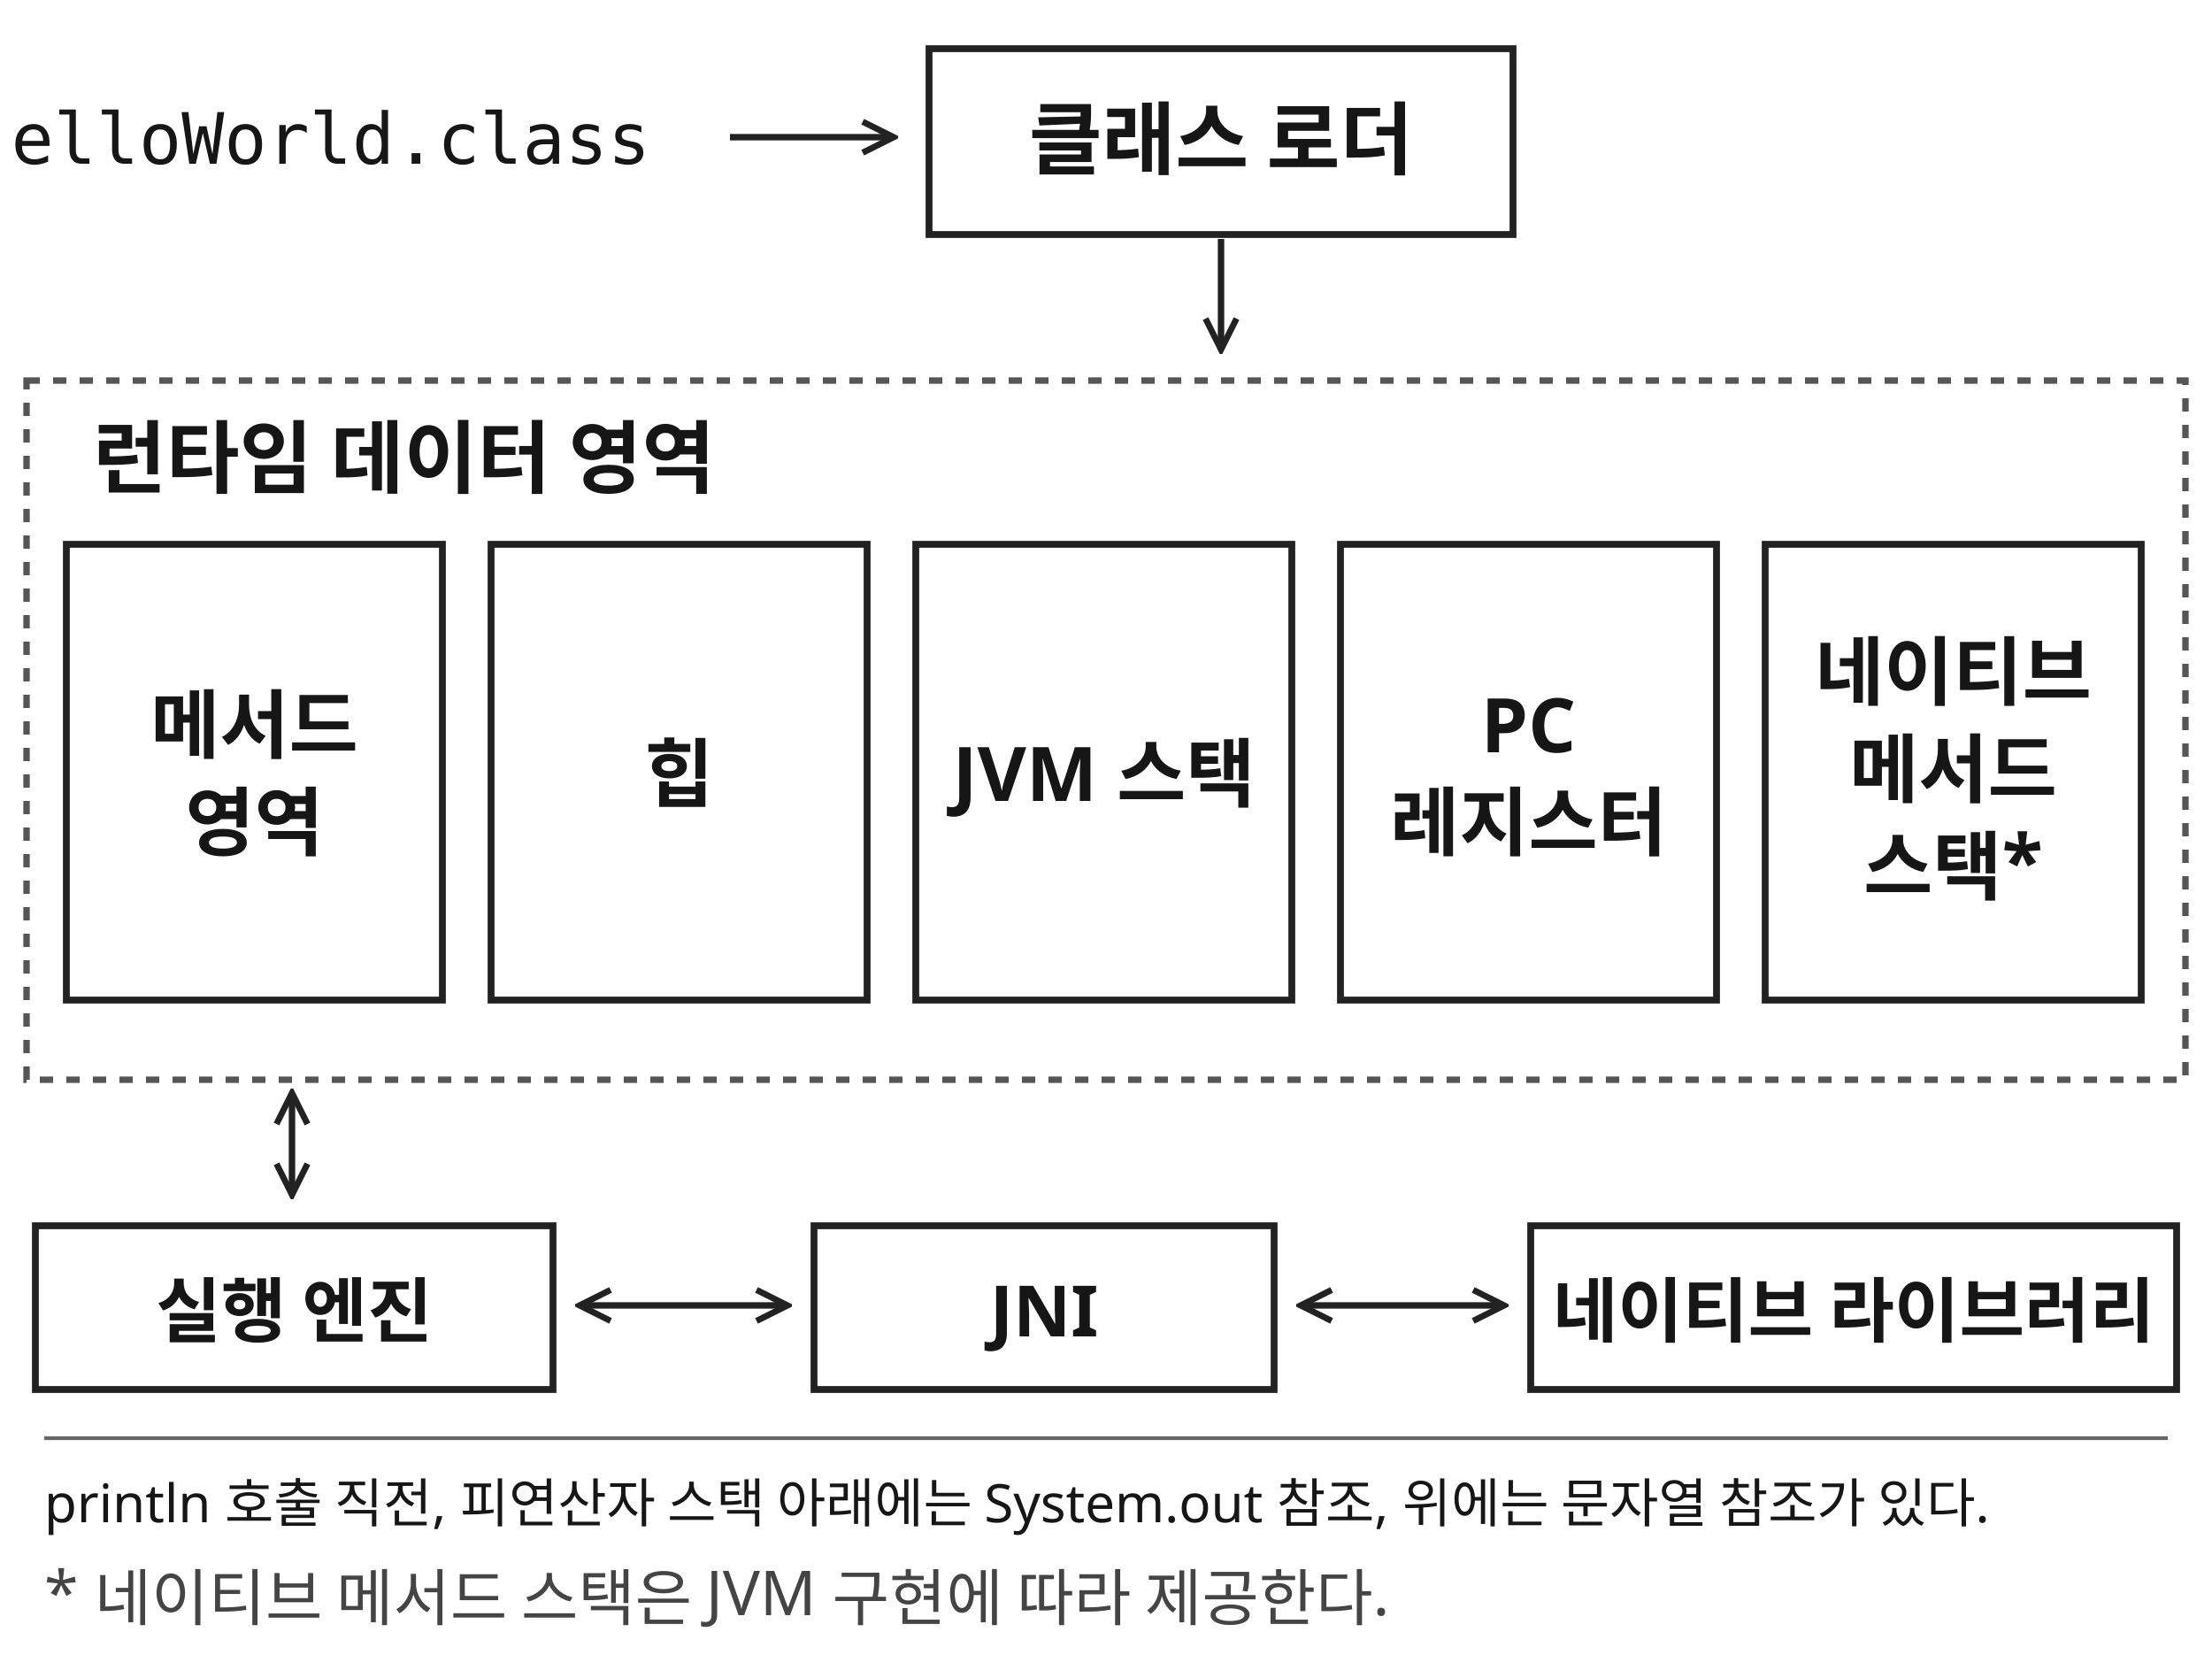
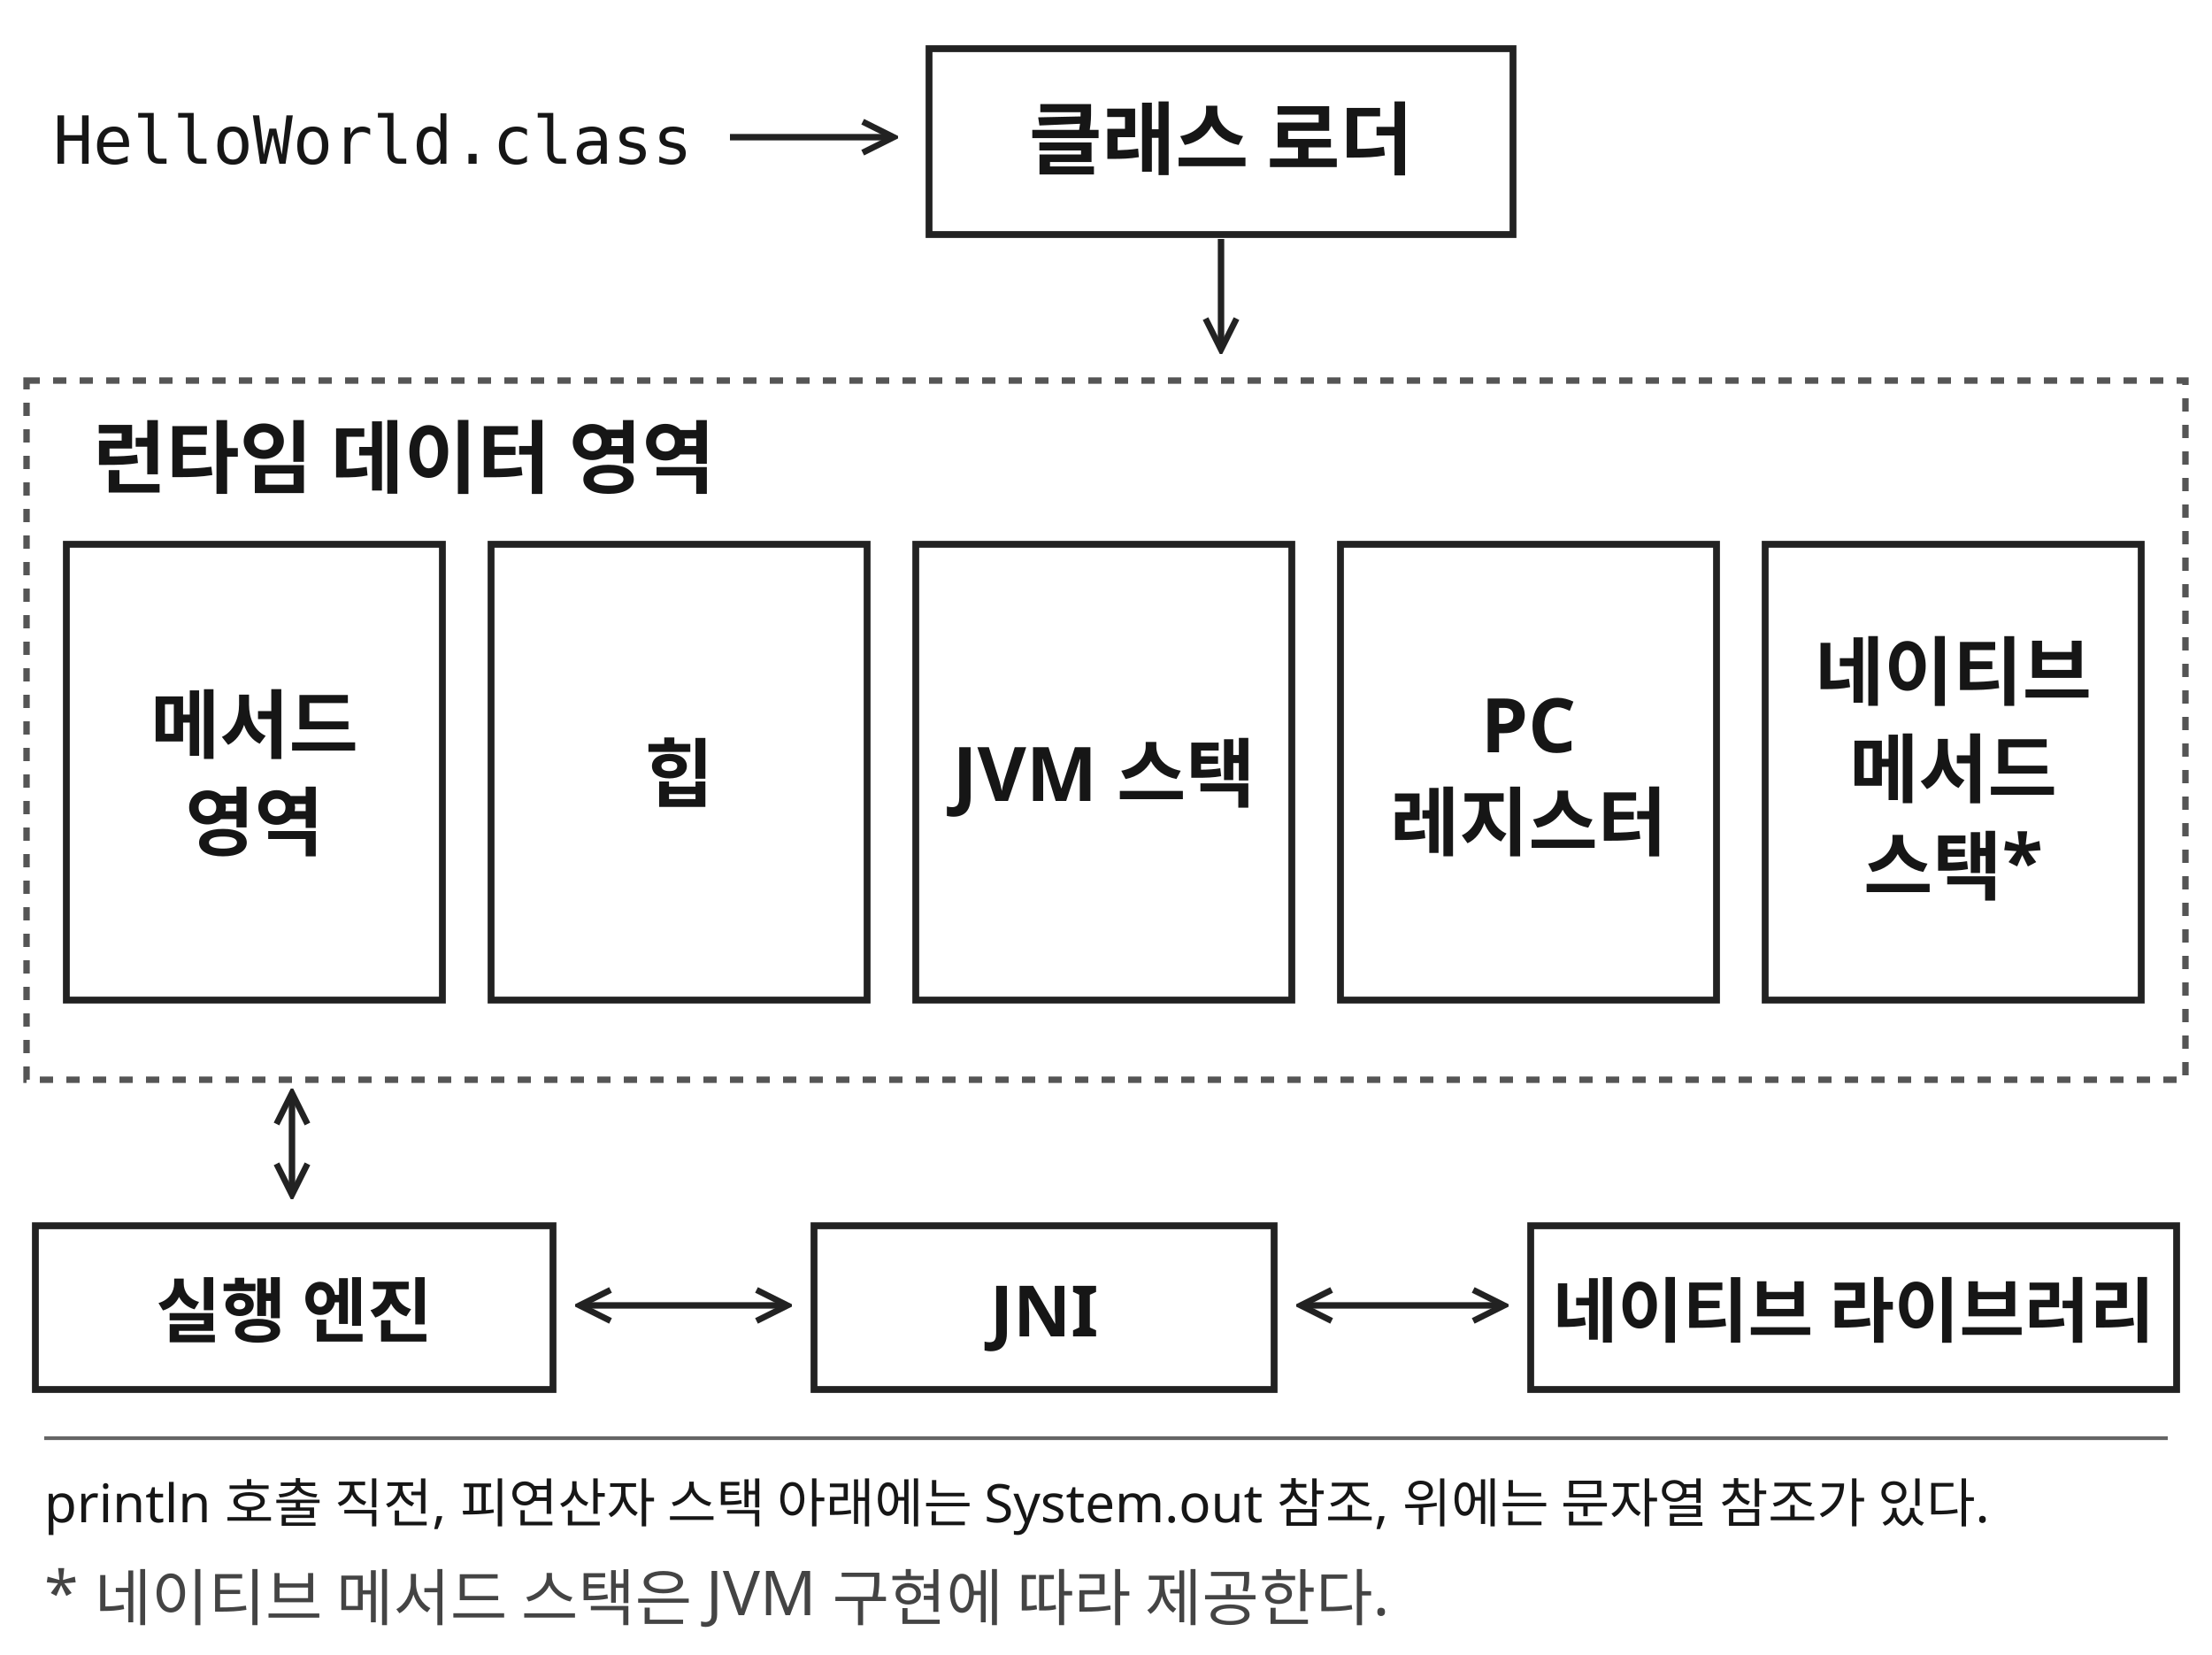
<svg xmlns="http://www.w3.org/2000/svg" id="play" viewBox="0 0 500 374" role="img" aria-labelledby="arch-title arch-desc" fill="#161616" font-family="Pretendard, 'Apple SD Gothic Neo', 'Noto Sans KR', sans-serif">
  <style>
    .box, .link, .hair { fill: none; stroke: #222; }
    .box { stroke-width: 1.55; }
    .link { stroke-width: 1.45; }
    .hair { stroke: #666; stroke-width: .85; }
    .code { font-family: ui-monospace, Menlo, Consolas, monospace; }
    .detail, .out-ref, .text-ref, .pre-note { opacity: 0; }
    @media (prefers-reduced-motion: no-preference) {
      svg:target .scene { transform-origin: 0 0; animation: zoom 3.1s cubic-bezier(.48,0,.22,1) 4.2s both; }
-       svg:target .surroundings { animation: leave-view 2.4s ease 4.3s both; }
+       svg:target .surroundings { animation: leave-view .55s ease 3.65s both; }
      svg:target .moving-title { animation: lift-title 1.9s ease 5.2s both; }
      svg:target .detail { animation: arrive 1s ease 6.2s both; }
      svg:target .out-ref { animation: arrive .32s ease-out 7.5s both; }
      svg:target .text-ref { animation: arrive .32s ease-out 8.8s both; }
      svg:target .note-rule, svg:target .pre-note { animation: leave-view 1s ease 6.2s both; }
      svg:target .still-note { display: none; }
      @keyframes zoom {
        from { transform: translate(0, 0) scale(1); }
        to { transform: translate(-280px, -290px) scale(2.60); }
      }
      @keyframes leave-view { from { opacity: 1; } to { opacity: 0; } }
      @keyframes arrive { from { opacity: 0; } to { opacity: 1; } }
      @keyframes lift-title { from { transform: translateY(0); } to { transform: translateY(-31px); } }
    }
    @media print {
      svg:target .scene, svg:target .surroundings, svg:target .moving-title,
      svg:target .detail, svg:target .out-ref, svg:target .text-ref, svg:target .pre-note, svg:target .note-rule { animation: none; }
      svg:target .still-note { display: inline; }
    }
  </style>
  <defs>
    <clipPath id="visible-map">
      <rect x="3" y="0" width="494" height="318" />
    </clipPath>
    <marker id="arrow" orient="auto-start-reverse" markerUnits="userSpaceOnUse" viewBox="0 0 9 9" refX="8" refY="4.5" markerWidth="9" markerHeight="9">
      <path d="m1 1 7 3.5L1 8" fill="none" stroke="#222" stroke-width="1.4" />
    </marker>
    <marker id="ref-arrow" orient="auto" markerUnits="userSpaceOnUse" viewBox="0 0 5 5" refX="4.8" refY="2.5" markerWidth="5" markerHeight="5">
      <path d="m.7 .6 4.1 1.9L.7 4.4" fill="none" stroke="#222" stroke-width=".8" />
    </marker>
  </defs>
  <rect width="500" height="374" fill="white" />
  <g clip-path="url(#visible-map)">
    <g class="scene">
      <g class="surroundings">
-         <text x="147" y="37" class="code" text-anchor="end" font-size="16">HelloWorld.class</text>
+         <text x="12" y="37" class="code" font-size="15">HelloWorld.class</text>
        <path d="M165 31h37" class="link" marker-end="url(#arrow)" />
        <rect x="210" y="11" width="132" height="42" class="box" />
        <text x="276" y="38" font-size="18" font-weight="620" text-anchor="middle">클래스 로더</text>
        <path d="M276 54v25" class="link" marker-end="url(#arrow)" />
        <rect x="6" y="86" width="488" height="158" fill="none" stroke="#555" stroke-width="1.45" stroke-dasharray="3 3" />
        <text x="21" y="110" font-size="18" font-weight="650">런타임 데이터 영역</text>
        <rect x="15" y="123" width="85" height="103" class="box" />
        <rect x="303" y="123" width="85" height="103" class="box" />
        <rect x="399" y="123" width="85" height="103" class="box" />
        <g font-size="17" text-anchor="middle" font-weight="550">
          <text x="57.5" y="170">메서드</text>
          <text x="57.5" y="192">영역</text>
          <text x="345.5" y="170">PC</text>
          <text x="345.5" y="192">레지스터</text>
          <text x="441.5" y="158">네이티브</text>
          <text x="441.5" y="180">메서드</text>
          <text x="441.5" y="202">스택*</text>
        </g>
        <path d="M66 247v23" class="link" marker-start="url(#arrow)" marker-end="url(#arrow)" />
        <rect x="8" y="277" width="117" height="37" class="box" />
        <rect x="184" y="277" width="104" height="37" class="box" />
        <rect x="346" y="277" width="146" height="37" class="box" />
        <g font-size="16" font-weight="570" text-anchor="middle">
          <text x="66.5" y="302">실행 엔진</text>
          <text x="236" y="302">JNI</text>
          <text x="419" y="302">네이티브 라이브러리</text>
        </g>
        <path d="M131 295h47" class="link" marker-start="url(#arrow)" marker-end="url(#arrow)" />
        <path d="M294 295h46" class="link" marker-start="url(#arrow)" marker-end="url(#arrow)" />
      </g>
      <rect x="111" y="123" width="85" height="103" class="box" />
      <rect x="207" y="123" width="85" height="103" class="box" />
      <g class="moving-title" text-anchor="middle" font-size="17" font-weight="580">
        <text x="153.5" y="181">힙</text>
        <text x="249.5" y="181">JVM 스택</text>
      </g>
      <g class="detail">
        <rect x="116" y="183" width="75" height="15" class="hair" />
        <text x="153.5" y="193" class="code" text-anchor="middle" font-size="8.1">"Hello, World!"</text>
        <rect x="116" y="203" width="75" height="15" class="hair" />
        <text x="153.5" y="213.5" class="code" text-anchor="middle" font-size="9">PrintStream</text>
        <rect x="212" y="156" width="75" height="63" class="hair" />
        <text x="215" y="166" class="code" font-size="7">HelloWorld.main()</text>
        <text x="215" y="177" font-size="8.5">피연산자 스택</text>
        <path d="M212 181h75 M212 200h75" class="hair" />
      </g>
      <g class="out-ref">
        <text x="221" y="213" font-size="8.2">System.out 참조</text>
        <circle cx="217" cy="210.5" r="1.25" />
        <path d="M217 210.5h-26" class="hair" marker-end="url(#ref-arrow)" />
      </g>
      <g class="text-ref">
        <text x="221" y="193.5" font-size="8.2">문자열 참조</text>
        <circle cx="217" cy="190.5" r="1.25" />
        <path d="M217 190.5h-26" class="hair" marker-end="url(#ref-arrow)" />
      </g>
    </g>
  </g>
  <path d="M10 325h480" class="hair note-rule" />
  <g class="still-note" font-size="14">
    <text x="10" y="344" font-size="12">println 호출 직전, 피연산자 스택 아래에는 System.out 참조, 위에는 문자열 참조가 있다.</text>
    <text x="10" y="365" fill="#444">* 네이티브 메서드 스택은 JVM 구현에 따라 제공한다.</text>
  </g>
  <g class="pre-note" font-size="15" fill="#444">
    <text x="10" y="345">* 네이티브 메서드 스택은 JVM 구현에 따라 제공한다.</text>
  </g>
</svg>
